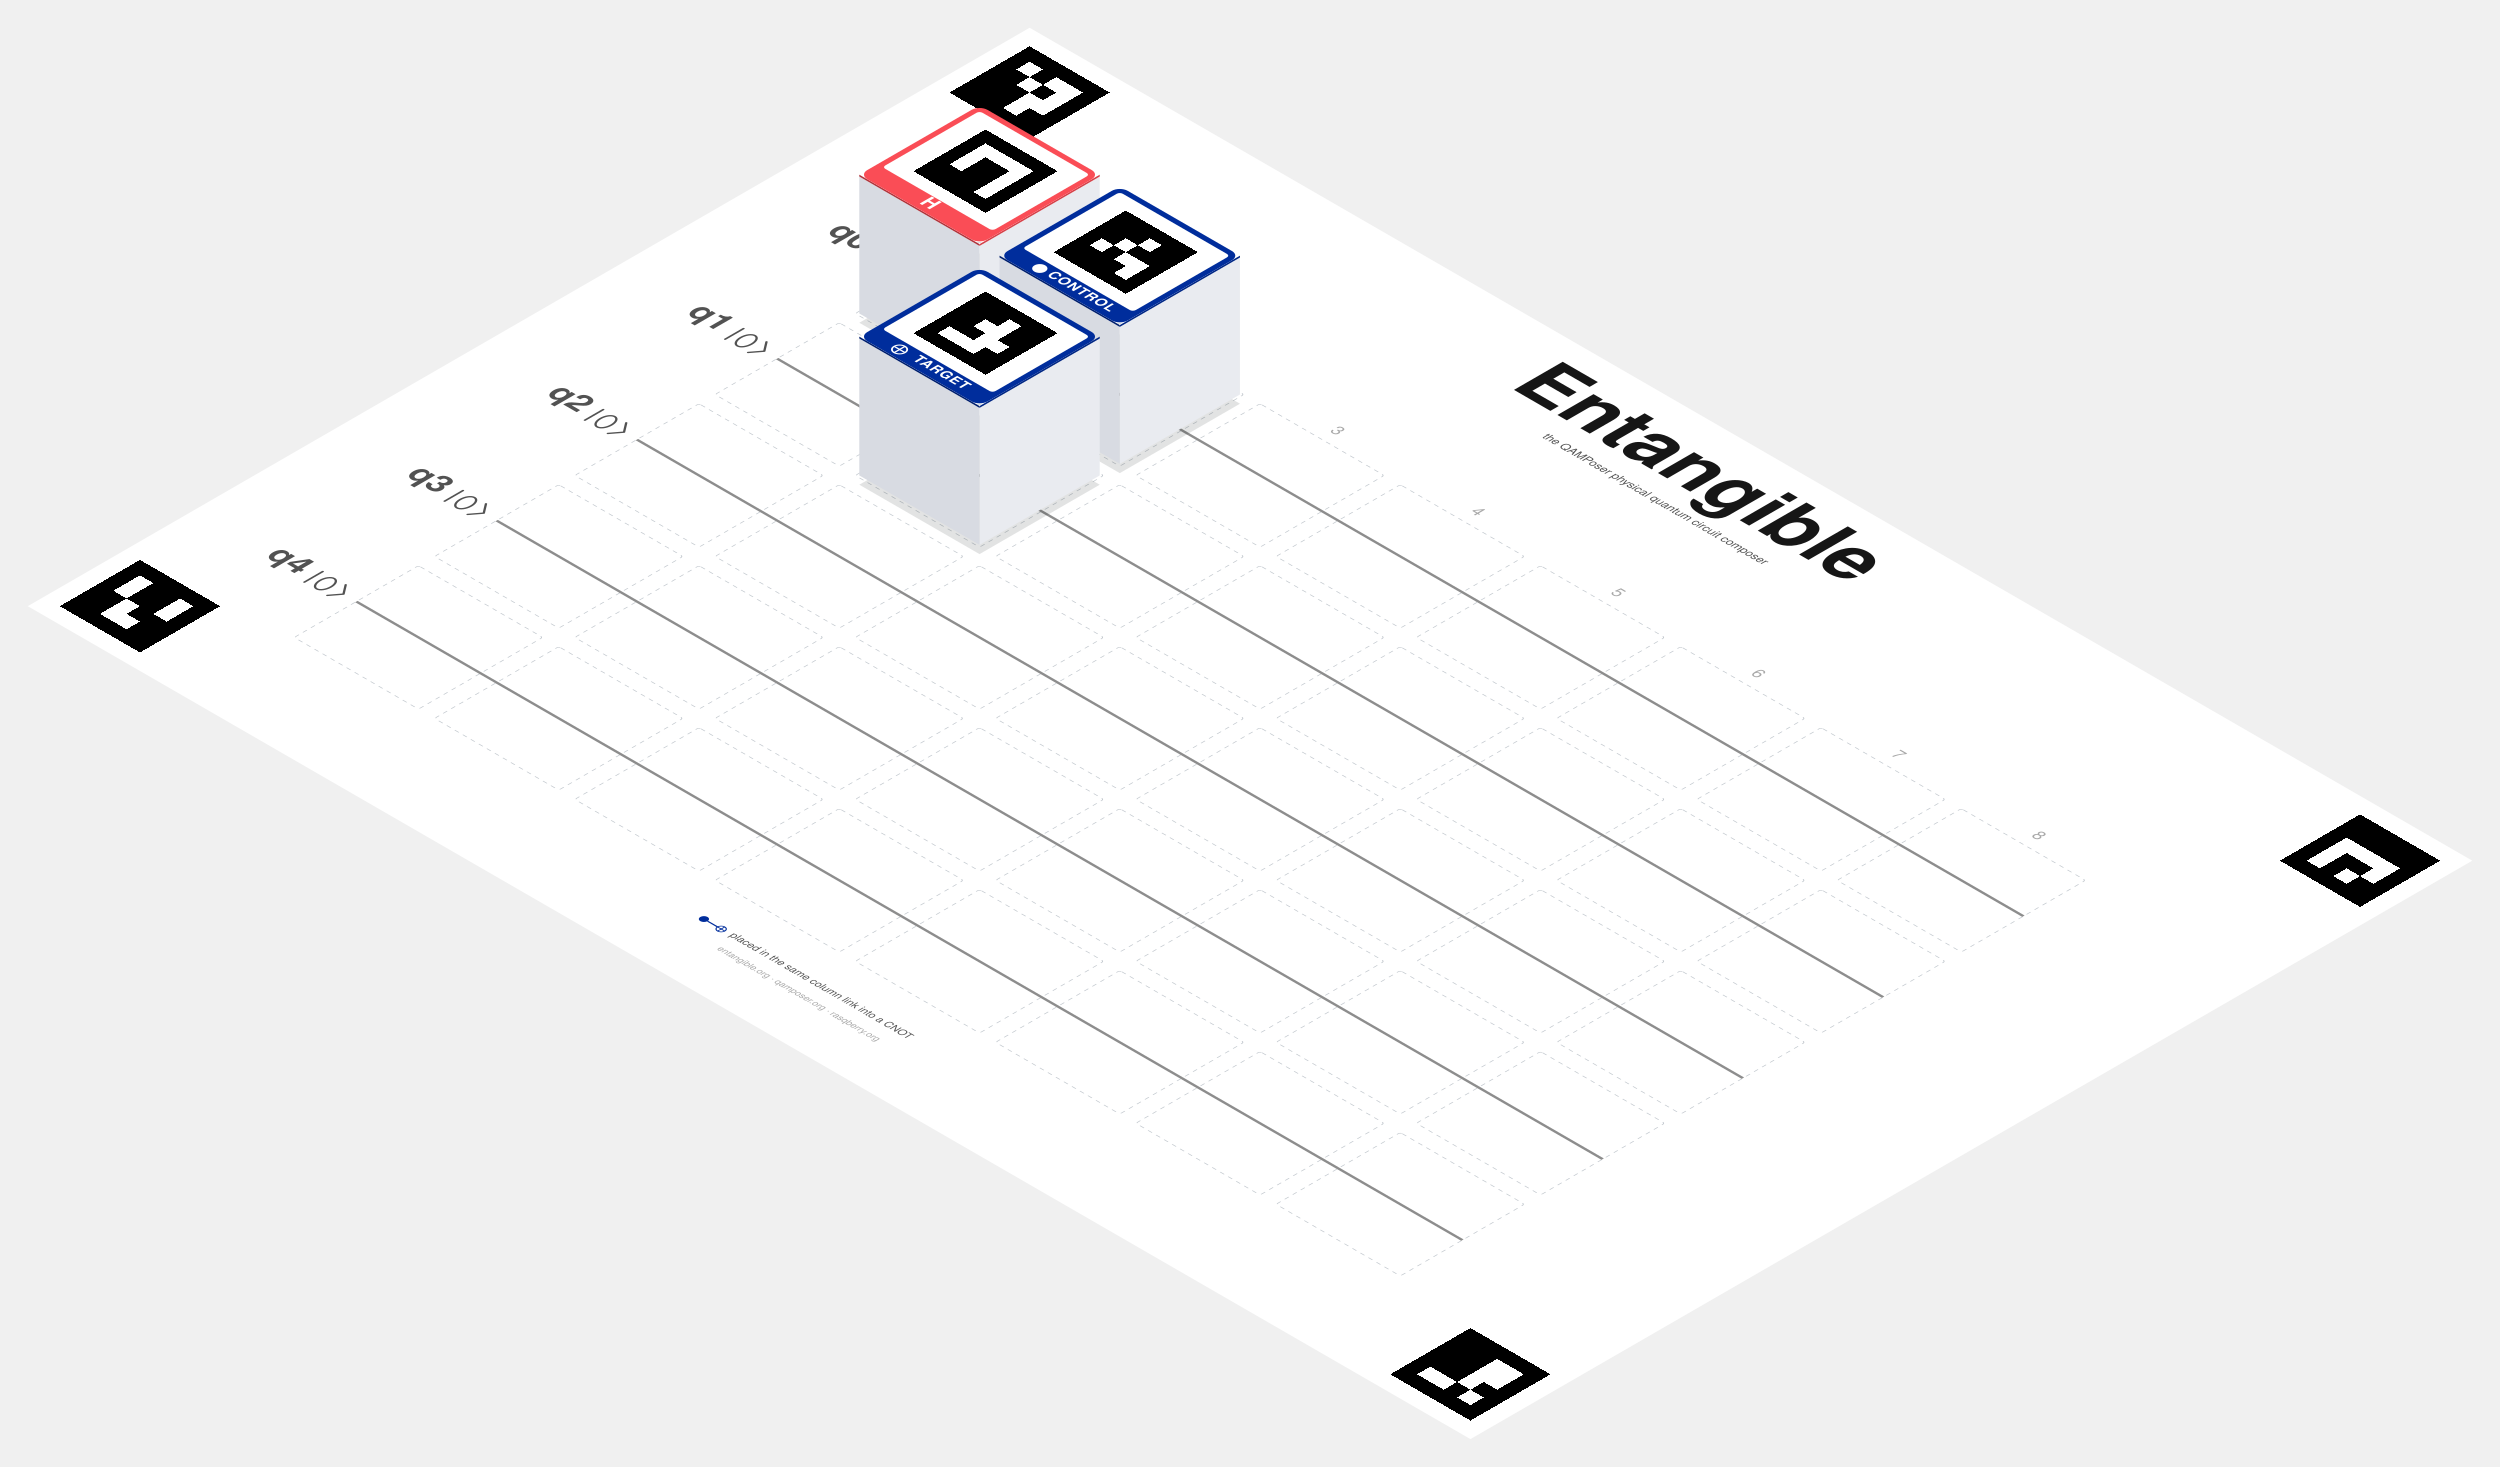
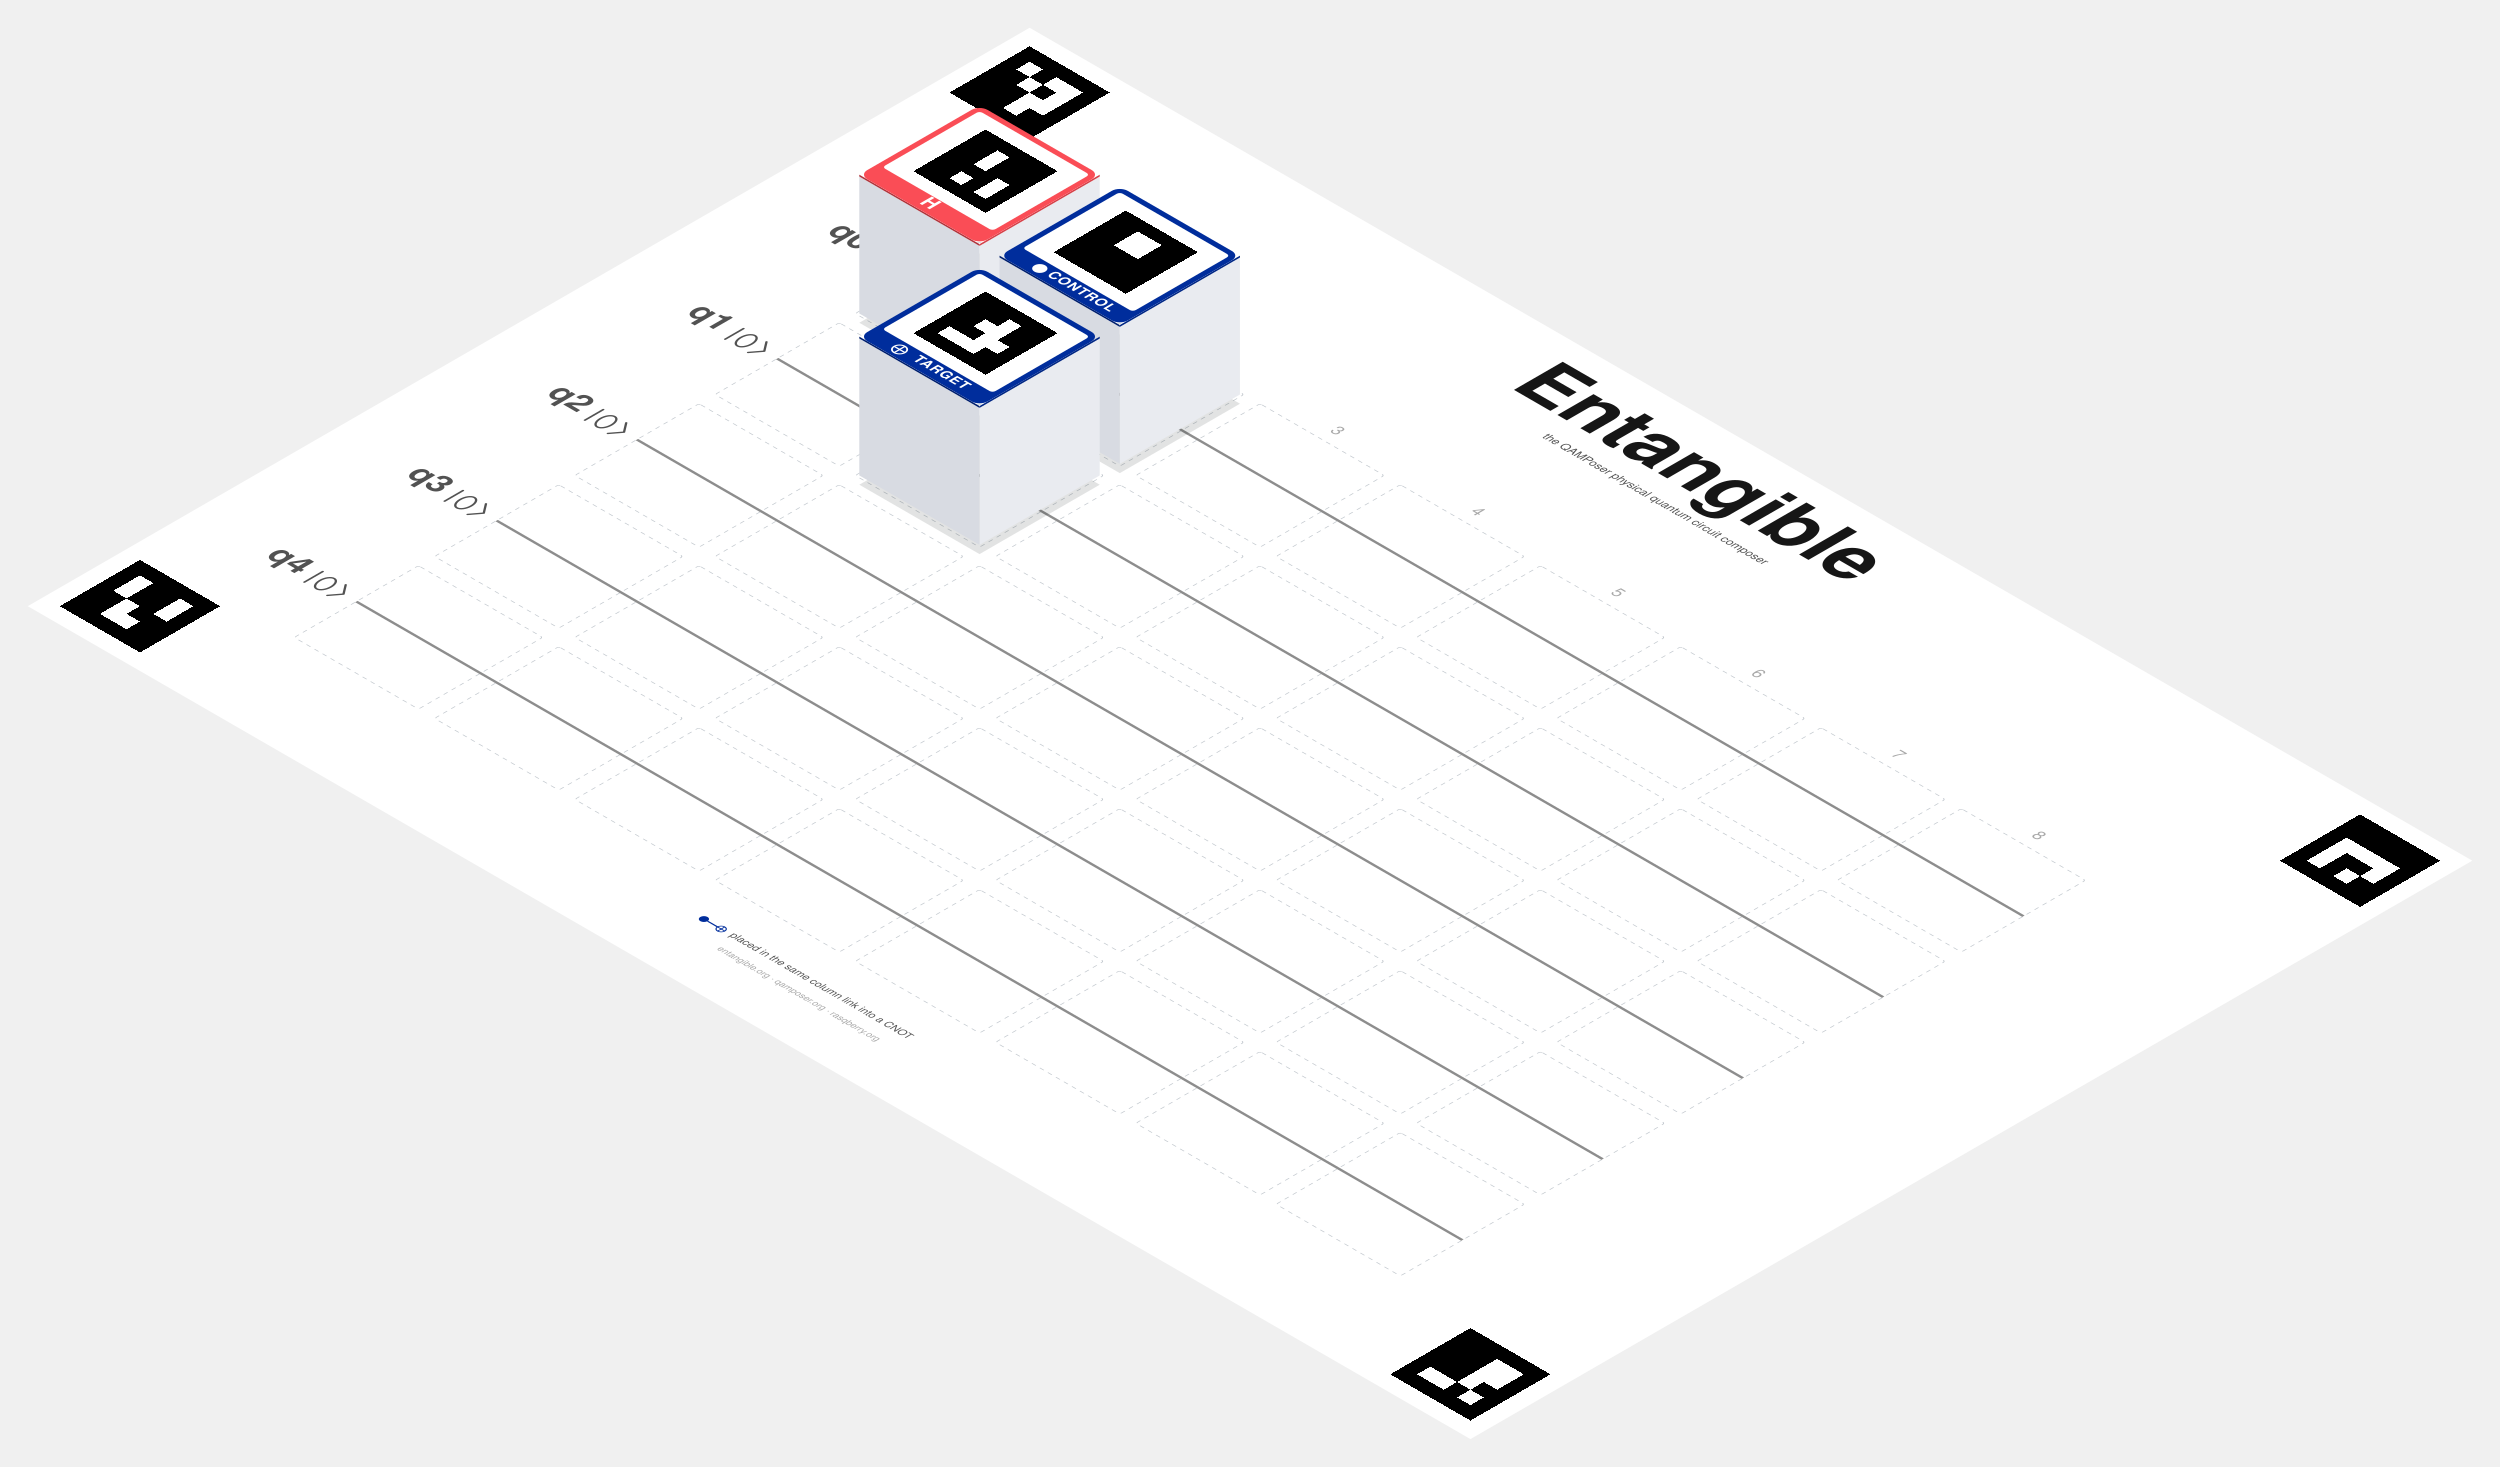
<svg xmlns="http://www.w3.org/2000/svg" viewBox="-445.01 -12 1080.55 634">
  <g transform="matrix(0.86603 0.5 -0.86603 0.5 0 0)">
    <g id="board">
      <rect x="0" y="0" width="720" height="500" fill="#ffffff" />
      <g id="grid">
        <rect x="80" y="105" width="62" height="62" fill="#ffffff" stroke="#c1c7cd" stroke-width="0.35" rx="1" stroke-dasharray="2,2" />
        <rect x="150" y="105" width="62" height="62" fill="#ffffff" stroke="#c1c7cd" stroke-width="0.35" rx="1" stroke-dasharray="2,2" />
        <rect x="220" y="105" width="62" height="62" fill="#ffffff" stroke="#c1c7cd" stroke-width="0.35" rx="1" stroke-dasharray="2,2" />
        <rect x="290" y="105" width="62" height="62" fill="#ffffff" stroke="#c1c7cd" stroke-width="0.35" rx="1" stroke-dasharray="2,2" />
        <rect x="360" y="105" width="62" height="62" fill="#ffffff" stroke="#c1c7cd" stroke-width="0.35" rx="1" stroke-dasharray="2,2" />
        <rect x="430" y="105" width="62" height="62" fill="#ffffff" stroke="#c1c7cd" stroke-width="0.35" rx="1" stroke-dasharray="2,2" />
        <rect x="500" y="105" width="62" height="62" fill="#ffffff" stroke="#c1c7cd" stroke-width="0.35" rx="1" stroke-dasharray="2,2" />
        <rect x="570" y="105" width="62" height="62" fill="#ffffff" stroke="#c1c7cd" stroke-width="0.35" rx="1" stroke-dasharray="2,2" />
        <rect x="80" y="175" width="62" height="62" fill="#ffffff" stroke="#c1c7cd" stroke-width="0.35" rx="1" stroke-dasharray="2,2" />
        <rect x="150" y="175" width="62" height="62" fill="#ffffff" stroke="#c1c7cd" stroke-width="0.35" rx="1" stroke-dasharray="2,2" />
        <rect x="220" y="175" width="62" height="62" fill="#ffffff" stroke="#c1c7cd" stroke-width="0.35" rx="1" stroke-dasharray="2,2" />
        <rect x="290" y="175" width="62" height="62" fill="#ffffff" stroke="#c1c7cd" stroke-width="0.35" rx="1" stroke-dasharray="2,2" />
        <rect x="360" y="175" width="62" height="62" fill="#ffffff" stroke="#c1c7cd" stroke-width="0.35" rx="1" stroke-dasharray="2,2" />
        <rect x="430" y="175" width="62" height="62" fill="#ffffff" stroke="#c1c7cd" stroke-width="0.35" rx="1" stroke-dasharray="2,2" />
        <rect x="500" y="175" width="62" height="62" fill="#ffffff" stroke="#c1c7cd" stroke-width="0.35" rx="1" stroke-dasharray="2,2" />
        <rect x="570" y="175" width="62" height="62" fill="#ffffff" stroke="#c1c7cd" stroke-width="0.35" rx="1" stroke-dasharray="2,2" />
        <rect x="80" y="245" width="62" height="62" fill="#ffffff" stroke="#c1c7cd" stroke-width="0.35" rx="1" stroke-dasharray="2,2" />
        <rect x="150" y="245" width="62" height="62" fill="#ffffff" stroke="#c1c7cd" stroke-width="0.35" rx="1" stroke-dasharray="2,2" />
        <rect x="220" y="245" width="62" height="62" fill="#ffffff" stroke="#c1c7cd" stroke-width="0.35" rx="1" stroke-dasharray="2,2" />
        <rect x="290" y="245" width="62" height="62" fill="#ffffff" stroke="#c1c7cd" stroke-width="0.35" rx="1" stroke-dasharray="2,2" />
        <rect x="360" y="245" width="62" height="62" fill="#ffffff" stroke="#c1c7cd" stroke-width="0.35" rx="1" stroke-dasharray="2,2" />
        <rect x="430" y="245" width="62" height="62" fill="#ffffff" stroke="#c1c7cd" stroke-width="0.35" rx="1" stroke-dasharray="2,2" />
        <rect x="500" y="245" width="62" height="62" fill="#ffffff" stroke="#c1c7cd" stroke-width="0.35" rx="1" stroke-dasharray="2,2" />
        <rect x="570" y="245" width="62" height="62" fill="#ffffff" stroke="#c1c7cd" stroke-width="0.35" rx="1" stroke-dasharray="2,2" />
        <rect x="80" y="315" width="62" height="62" fill="#ffffff" stroke="#c1c7cd" stroke-width="0.35" rx="1" stroke-dasharray="2,2" />
        <rect x="150" y="315" width="62" height="62" fill="#ffffff" stroke="#c1c7cd" stroke-width="0.35" rx="1" stroke-dasharray="2,2" />
        <rect x="220" y="315" width="62" height="62" fill="#ffffff" stroke="#c1c7cd" stroke-width="0.35" rx="1" stroke-dasharray="2,2" />
        <rect x="290" y="315" width="62" height="62" fill="#ffffff" stroke="#c1c7cd" stroke-width="0.35" rx="1" stroke-dasharray="2,2" />
        <rect x="360" y="315" width="62" height="62" fill="#ffffff" stroke="#c1c7cd" stroke-width="0.35" rx="1" stroke-dasharray="2,2" />
        <rect x="430" y="315" width="62" height="62" fill="#ffffff" stroke="#c1c7cd" stroke-width="0.35" rx="1" stroke-dasharray="2,2" />
        <rect x="500" y="315" width="62" height="62" fill="#ffffff" stroke="#c1c7cd" stroke-width="0.35" rx="1" stroke-dasharray="2,2" />
        <rect x="570" y="315" width="62" height="62" fill="#ffffff" stroke="#c1c7cd" stroke-width="0.35" rx="1" stroke-dasharray="2,2" />
        <rect x="80" y="385" width="62" height="62" fill="#ffffff" stroke="#c1c7cd" stroke-width="0.35" rx="1" stroke-dasharray="2,2" />
        <rect x="150" y="385" width="62" height="62" fill="#ffffff" stroke="#c1c7cd" stroke-width="0.35" rx="1" stroke-dasharray="2,2" />
        <rect x="220" y="385" width="62" height="62" fill="#ffffff" stroke="#c1c7cd" stroke-width="0.35" rx="1" stroke-dasharray="2,2" />
        <rect x="290" y="385" width="62" height="62" fill="#ffffff" stroke="#c1c7cd" stroke-width="0.35" rx="1" stroke-dasharray="2,2" />
        <rect x="360" y="385" width="62" height="62" fill="#ffffff" stroke="#c1c7cd" stroke-width="0.35" rx="1" stroke-dasharray="2,2" />
        <rect x="430" y="385" width="62" height="62" fill="#ffffff" stroke="#c1c7cd" stroke-width="0.35" rx="1" stroke-dasharray="2,2" />
        <rect x="500" y="385" width="62" height="62" fill="#ffffff" stroke="#c1c7cd" stroke-width="0.35" rx="1" stroke-dasharray="2,2" />
        <rect x="570" y="385" width="62" height="62" fill="#ffffff" stroke="#c1c7cd" stroke-width="0.35" rx="1" stroke-dasharray="2,2" />
      </g>
      <g id="wires">
        <line x1="80" y1="136" x2="632" y2="136" stroke="#8d8d8d" stroke-width="1.2" stroke-linecap="butt" />
        <line x1="80" y1="206" x2="632" y2="206" stroke="#8d8d8d" stroke-width="1.2" stroke-linecap="butt" />
        <line x1="80" y1="276" x2="632" y2="276" stroke="#8d8d8d" stroke-width="1.2" stroke-linecap="butt" />
        <line x1="80" y1="346" x2="632" y2="346" stroke="#8d8d8d" stroke-width="1.2" stroke-linecap="butt" />
        <line x1="80" y1="416" x2="632" y2="416" stroke="#8d8d8d" stroke-width="1.2" stroke-linecap="butt" />
      </g>
      <g id="labels">
        <line x1="58.636" y1="131.4" x2="58.636" y2="140.6" stroke="#525252" stroke-width="0.828" stroke-linecap="round" />
        <ellipse cx="64.57" cy="136" rx="2.76" ry="4.416" fill="none" stroke="#525252" stroke-width="0.828" />
        <polyline points="70.09,131.4 73.586,136 70.09,140.6" fill="none" stroke="#525252" stroke-width="0.828" stroke-linecap="round" stroke-linejoin="round" />
        <text x="53.722" y="136" font-family="'IBM Plex Sans', Helvetica, Arial, sans-serif" font-size="13.889" font-weight="bold" fill="#525252" text-anchor="end" dominant-baseline="central">q0</text>
        <line x1="58.636" y1="201.4" x2="58.636" y2="210.6" stroke="#525252" stroke-width="0.828" stroke-linecap="round" />
        <ellipse cx="64.57" cy="206" rx="2.76" ry="4.416" fill="none" stroke="#525252" stroke-width="0.828" />
        <polyline points="70.09,201.4 73.586,206 70.09,210.6" fill="none" stroke="#525252" stroke-width="0.828" stroke-linecap="round" stroke-linejoin="round" />
        <text x="53.722" y="206" font-family="'IBM Plex Sans', Helvetica, Arial, sans-serif" font-size="13.889" font-weight="bold" fill="#525252" text-anchor="end" dominant-baseline="central">q1</text>
        <line x1="58.636" y1="271.4" x2="58.636" y2="280.6" stroke="#525252" stroke-width="0.828" stroke-linecap="round" />
        <ellipse cx="64.57" cy="276" rx="2.76" ry="4.416" fill="none" stroke="#525252" stroke-width="0.828" />
        <polyline points="70.09,271.4 73.586,276 70.09,280.6" fill="none" stroke="#525252" stroke-width="0.828" stroke-linecap="round" stroke-linejoin="round" />
        <text x="53.722" y="276" font-family="'IBM Plex Sans', Helvetica, Arial, sans-serif" font-size="13.889" font-weight="bold" fill="#525252" text-anchor="end" dominant-baseline="central">q2</text>
        <line x1="58.636" y1="341.4" x2="58.636" y2="350.6" stroke="#525252" stroke-width="0.828" stroke-linecap="round" />
        <ellipse cx="64.57" cy="346" rx="2.76" ry="4.416" fill="none" stroke="#525252" stroke-width="0.828" />
        <polyline points="70.09,341.4 73.586,346 70.09,350.6" fill="none" stroke="#525252" stroke-width="0.828" stroke-linecap="round" stroke-linejoin="round" />
        <text x="53.722" y="346" font-family="'IBM Plex Sans', Helvetica, Arial, sans-serif" font-size="13.889" font-weight="bold" fill="#525252" text-anchor="end" dominant-baseline="central">q3</text>
        <line x1="58.636" y1="411.4" x2="58.636" y2="420.6" stroke="#525252" stroke-width="0.828" stroke-linecap="round" />
        <ellipse cx="64.57" cy="416" rx="2.76" ry="4.416" fill="none" stroke="#525252" stroke-width="0.828" />
        <polyline points="70.09,411.4 73.586,416 70.09,420.6" fill="none" stroke="#525252" stroke-width="0.828" stroke-linecap="round" stroke-linejoin="round" />
        <text x="53.722" y="416" font-family="'IBM Plex Sans', Helvetica, Arial, sans-serif" font-size="13.889" font-weight="bold" fill="#525252" text-anchor="end" dominant-baseline="central">q4</text>
        <text x="111" y="98" font-family="'IBM Plex Sans', Helvetica, Arial, sans-serif" font-size="6.944" font-weight="normal" fill="#a8a8a8" text-anchor="middle" dominant-baseline="central">1</text>
        <text x="181" y="98" font-family="'IBM Plex Sans', Helvetica, Arial, sans-serif" font-size="6.944" font-weight="normal" fill="#a8a8a8" text-anchor="middle" dominant-baseline="central">2</text>
        <text x="251" y="98" font-family="'IBM Plex Sans', Helvetica, Arial, sans-serif" font-size="6.944" font-weight="normal" fill="#a8a8a8" text-anchor="middle" dominant-baseline="central">3</text>
        <text x="321" y="98" font-family="'IBM Plex Sans', Helvetica, Arial, sans-serif" font-size="6.944" font-weight="normal" fill="#a8a8a8" text-anchor="middle" dominant-baseline="central">4</text>
        <text x="391" y="98" font-family="'IBM Plex Sans', Helvetica, Arial, sans-serif" font-size="6.944" font-weight="normal" fill="#a8a8a8" text-anchor="middle" dominant-baseline="central">5</text>
        <text x="461" y="98" font-family="'IBM Plex Sans', Helvetica, Arial, sans-serif" font-size="6.944" font-weight="normal" fill="#a8a8a8" text-anchor="middle" dominant-baseline="central">6</text>
        <text x="531" y="98" font-family="'IBM Plex Sans', Helvetica, Arial, sans-serif" font-size="6.944" font-weight="normal" fill="#a8a8a8" text-anchor="middle" dominant-baseline="central">7</text>
        <text x="601" y="98" font-family="'IBM Plex Sans', Helvetica, Arial, sans-serif" font-size="6.944" font-weight="normal" fill="#a8a8a8" text-anchor="middle" dominant-baseline="central">8</text>
      </g>
      <g id="header">
        <text x="360" y="28" font-family="'IBM Plex Sans', Helvetica, Arial, sans-serif" font-size="33.333" font-weight="bold" fill="#161616" text-anchor="middle" dominant-baseline="central">Entangible</text>
        <text x="360" y="48" font-family="'IBM Plex Sans', Helvetica, Arial, sans-serif" font-size="5" font-weight="normal" fill="#525252" text-anchor="middle" dominant-baseline="central">the QAMPoser physical quantum circuit composer</text>
      </g>
      <g id="footer">
        <circle cx="303.968" cy="466.5" r="1.8" fill="#002d9c" />
        <line x1="305.768" y1="466.5" x2="310.768" y2="466.5" stroke="#002d9c" stroke-width="0.6" stroke-linecap="butt" />
        <circle cx="312.568" cy="466.5" r="1.8" fill="none" stroke="#002d9c" stroke-width="0.432" />
        <line x1="310.768" y1="466.5" x2="314.368" y2="466.5" stroke="#002d9c" stroke-width="0.432" stroke-linecap="butt" />
        <line x1="312.568" y1="464.7" x2="312.568" y2="468.3" stroke="#002d9c" stroke-width="0.432" stroke-linecap="butt" />
        <text x="317.368" y="466.5" font-family="'IBM Plex Sans', Helvetica, Arial, sans-serif" font-size="4.6" font-weight="normal" fill="#525252" text-anchor="start" dominant-baseline="central">placed in the same column link into a CNOT</text>
        <text x="360" y="475.5" font-family="'IBM Plex Sans', Helvetica, Arial, sans-serif" font-size="4" font-weight="normal" fill="#a8a8a8" text-anchor="middle" dominant-baseline="central">entangible.org   ·   qamposer.org   ·   rasqberry.org</text>
      </g>
      <g id="corners">
        <g id="corner-TL" shape-rendering="crispEdges">
          <rect x="8" y="8" width="40" height="40" fill="#ffffff" />
          <rect x="8" y="8" width="40" height="6.667" fill="#000000" />
          <rect x="8" y="14.667" width="6.667" height="6.667" fill="#000000" />
          <rect x="21.333" y="14.667" width="6.667" height="6.667" fill="#000000" />
          <rect x="41.333" y="14.667" width="6.667" height="6.667" fill="#000000" />
          <rect x="8" y="21.333" width="13.333" height="6.667" fill="#000000" />
          <rect x="28" y="21.333" width="6.667" height="6.667" fill="#000000" />
          <rect x="41.333" y="21.333" width="6.667" height="6.667" fill="#000000" />
          <rect x="8" y="28" width="20" height="6.667" fill="#000000" />
          <rect x="41.333" y="28" width="6.667" height="6.667" fill="#000000" />
          <rect x="8" y="34.667" width="20" height="6.667" fill="#000000" />
          <rect x="34.667" y="34.667" width="13.333" height="6.667" fill="#000000" />
          <rect x="8" y="41.333" width="40" height="6.667" fill="#000000" />
        </g>
        <g id="corner-TR" shape-rendering="crispEdges">
          <rect x="672" y="8" width="40" height="40" fill="#ffffff" />
          <rect x="672" y="8" width="40" height="6.667" fill="#000000" />
          <rect x="672" y="14.667" width="40" height="6.667" fill="#000000" />
          <rect x="672" y="21.333" width="6.667" height="6.667" fill="#000000" />
          <rect x="705.333" y="21.333" width="6.667" height="6.667" fill="#000000" />
          <rect x="672" y="28" width="6.667" height="6.667" fill="#000000" />
          <rect x="685.333" y="28" width="13.333" height="6.667" fill="#000000" />
          <rect x="705.333" y="28" width="6.667" height="6.667" fill="#000000" />
          <rect x="672" y="34.667" width="6.667" height="6.667" fill="#000000" />
          <rect x="685.333" y="34.667" width="6.667" height="6.667" fill="#000000" />
          <rect x="698.667" y="34.667" width="13.333" height="6.667" fill="#000000" />
          <rect x="672" y="41.333" width="40" height="6.667" fill="#000000" />
        </g>
        <g id="corner-BR" shape-rendering="crispEdges">
          <rect x="672" y="452" width="40" height="40" fill="#ffffff" />
          <rect x="672" y="452" width="40" height="6.667" fill="#000000" />
          <rect x="672" y="458.667" width="20" height="6.667" fill="#000000" />
          <rect x="705.333" y="458.667" width="6.667" height="6.667" fill="#000000" />
          <rect x="672" y="465.333" width="20" height="6.667" fill="#000000" />
          <rect x="705.333" y="465.333" width="6.667" height="6.667" fill="#000000" />
          <rect x="672" y="472" width="20" height="6.667" fill="#000000" />
          <rect x="698.667" y="472" width="13.333" height="6.667" fill="#000000" />
          <rect x="672" y="478.667" width="6.667" height="6.667" fill="#000000" />
          <rect x="692" y="478.667" width="6.667" height="6.667" fill="#000000" />
          <rect x="705.333" y="478.667" width="6.667" height="6.667" fill="#000000" />
          <rect x="672" y="485.333" width="40" height="6.667" fill="#000000" />
        </g>
        <g id="corner-BL" shape-rendering="crispEdges">
          <rect x="8" y="452" width="40" height="40" fill="#ffffff" />
          <rect x="8" y="452" width="40" height="6.667" fill="#000000" />
          <rect x="8" y="458.667" width="6.667" height="6.667" fill="#000000" />
          <rect x="21.333" y="458.667" width="13.333" height="6.667" fill="#000000" />
          <rect x="41.333" y="458.667" width="6.667" height="6.667" fill="#000000" />
          <rect x="8" y="465.333" width="6.667" height="6.667" fill="#000000" />
          <rect x="21.333" y="465.333" width="13.333" height="6.667" fill="#000000" />
          <rect x="41.333" y="465.333" width="6.667" height="6.667" fill="#000000" />
          <rect x="8" y="472" width="13.333" height="6.667" fill="#000000" />
          <rect x="28" y="472" width="20" height="6.667" fill="#000000" />
          <rect x="8" y="478.667" width="13.333" height="6.667" fill="#000000" />
          <rect x="34.667" y="478.667" width="13.333" height="6.667" fill="#000000" />
          <rect x="8" y="485.333" width="40" height="6.667" fill="#000000" />
        </g>
      </g>
    </g>
  </g>
  <polygon points="-21.65,97.5 30.31,127.5 -21.65,157.5 -73.61,127.5" fill="#0f1117" fill-opacity="0.12" />
  <polygon points="30.31,64.3 -21.65,94.3 -21.65,153.5 30.31,123.5" fill="#e9ebf0" />
  <polygon points="-73.61,64.3 -21.65,94.3 -21.65,153.5 -73.61,123.5" fill="#d8dbe2" />
  <polygon points="30.31,63.5 -21.65,93.5 -21.65,94.3 30.31,64.3" fill="#d44149" />
  <polygon points="-73.61,63.5 -21.65,93.5 -21.65,94.3 -73.61,64.3" fill="#af353c" />
  <g transform="matrix(0.86603 0.5 -0.86603 0.5 -21.65 33.5)">
-     <g id="tile-10">
+     <g id="tile-30">
      <g id="outline">
        <rect x="0" y="0" width="60" height="60" fill="#fa4d56" rx="4" />
        <rect x="2.5" y="2.5" width="55" height="48.5" fill="#ffffff" rx="1.5" />
      </g>
      <g id="marker" shape-rendering="crispEdges">
        <rect x="12" y="9" width="36" height="6" fill="#000000" />
-         <rect x="12" y="15" width="6" height="6" fill="#000000" />
-         <rect x="42" y="15" width="6" height="6" fill="#000000" />
-         <rect x="12" y="21" width="6" height="6" fill="#000000" />
-         <rect x="24" y="21" width="12" height="6" fill="#000000" />
-         <rect x="42" y="21" width="6" height="6" fill="#000000" />
-         <rect x="12" y="27" width="6" height="6" fill="#000000" />
-         <rect x="24" y="27" width="12" height="6" fill="#000000" />
+         <rect x="12" y="15" width="12" height="6" fill="#000000" />
+         <rect x="30" y="15" width="18" height="6" fill="#000000" />
+         <rect x="12" y="21" width="12" height="6" fill="#000000" />
+         <rect x="30" y="21" width="18" height="6" fill="#000000" />
+         <rect x="12" y="27" width="24" height="6" fill="#000000" />
        <rect x="42" y="27" width="6" height="6" fill="#000000" />
-         <rect x="12" y="33" width="24" height="6" fill="#000000" />
+         <rect x="12" y="33" width="12" height="6" fill="#000000" />
+         <rect x="30" y="33" width="6" height="6" fill="#000000" />
        <rect x="42" y="33" width="6" height="6" fill="#000000" />
        <rect x="12" y="39" width="36" height="6" fill="#000000" />
      </g>
      <g id="symbol">
        <text x="30" y="55.5" font-family="'IBM Plex Sans', Helvetica, Arial, sans-serif" font-size="8.333" font-weight="bold" fill="#ffffff" text-anchor="middle" dominant-baseline="central">H</text>
      </g>
    </g>
  </g>
  <polygon points="38.97,132.5 90.93,162.5 38.97,192.5 -12.99,162.5" fill="#0f1117" fill-opacity="0.12" />
  <polygon points="90.93,99.3 38.97,129.3 38.97,188.5 90.93,158.5" fill="#e9ebf0" />
  <polygon points="-12.99,99.3 38.97,129.3 38.97,188.5 -12.99,158.5" fill="#d8dbe2" />
  <polygon points="90.93,98.5 38.97,128.5 38.97,129.3 90.93,99.3" fill="#002684" />
  <polygon points="-12.99,98.5 38.97,128.5 38.97,129.3 -12.99,99.3" fill="#001f6d" />
  <g transform="matrix(0.86603 0.5 -0.86603 0.5 38.97 68.5)">
-     <g id="tile-14">
+     <g id="tile-17">
      <g id="outline">
        <rect x="0" y="0" width="60" height="60" fill="#002d9c" rx="4" />
        <rect x="2.5" y="2.5" width="55" height="48.5" fill="#ffffff" rx="1.5" />
      </g>
      <g id="marker" shape-rendering="crispEdges">
        <rect x="12" y="9" width="36" height="6" fill="#000000" />
-         <rect x="12" y="15" width="18" height="6" fill="#000000" />
+         <rect x="12" y="15" width="12" height="6" fill="#000000" />
        <rect x="36" y="15" width="12" height="6" fill="#000000" />
        <rect x="12" y="21" width="12" height="6" fill="#000000" />
-         <rect x="30" y="21" width="18" height="6" fill="#000000" />
-         <rect x="12" y="27" width="6" height="6" fill="#000000" />
-         <rect x="24" y="27" width="6" height="6" fill="#000000" />
-         <rect x="42" y="27" width="6" height="6" fill="#000000" />
-         <rect x="12" y="33" width="24" height="6" fill="#000000" />
-         <rect x="42" y="33" width="6" height="6" fill="#000000" />
+         <rect x="36" y="21" width="12" height="6" fill="#000000" />
+         <rect x="12" y="27" width="36" height="6" fill="#000000" />
+         <rect x="12" y="33" width="36" height="6" fill="#000000" />
        <rect x="12" y="39" width="36" height="6" fill="#000000" />
      </g>
      <g id="symbol">
        <circle cx="15.6" cy="55.5" r="2.7" fill="#ffffff" />
        <text x="36" y="55.5" font-family="'IBM Plex Sans', Helvetica, Arial, sans-serif" font-size="6" font-weight="bold" fill="#ffffff" text-anchor="middle" dominant-baseline="central" letter-spacing="0.36">CONTROL</text>
      </g>
    </g>
  </g>
  <polygon points="-21.65,167.5 30.31,197.5 -21.65,227.5 -73.61,197.5" fill="#0f1117" fill-opacity="0.12" />
  <polygon points="30.31,134.3 -21.65,164.3 -21.65,223.5 30.31,193.5" fill="#e9ebf0" />
  <polygon points="-73.61,134.3 -21.65,164.3 -21.65,223.5 -73.61,193.5" fill="#d8dbe2" />
  <polygon points="30.31,133.5 -21.65,163.5 -21.65,164.3 30.31,134.3" fill="#002684" />
  <polygon points="-73.61,133.5 -21.65,163.5 -21.65,164.3 -73.61,134.3" fill="#001f6d" />
  <g transform="matrix(0.86603 0.5 -0.86603 0.5 -21.65 103.5)">
    <g id="tile-15">
      <g id="outline">
        <rect x="0" y="0" width="60" height="60" fill="#002d9c" rx="4" />
        <rect x="2.5" y="2.5" width="55" height="48.5" fill="#ffffff" rx="1.5" />
      </g>
      <g id="marker" shape-rendering="crispEdges">
        <rect x="12" y="9" width="36" height="6" fill="#000000" />
        <rect x="12" y="15" width="18" height="6" fill="#000000" />
        <rect x="36" y="15" width="12" height="6" fill="#000000" />
        <rect x="12" y="21" width="12" height="6" fill="#000000" />
        <rect x="36" y="21" width="12" height="6" fill="#000000" />
        <rect x="12" y="27" width="18" height="6" fill="#000000" />
        <rect x="42" y="27" width="6" height="6" fill="#000000" />
        <rect x="12" y="33" width="6" height="6" fill="#000000" />
        <rect x="36" y="33" width="12" height="6" fill="#000000" />
        <rect x="12" y="39" width="36" height="6" fill="#000000" />
      </g>
      <g id="symbol">
        <circle cx="15.6" cy="55.5" r="2.7" fill="none" stroke="#ffffff" stroke-width="0.648" />
        <line x1="12.9" y1="55.5" x2="18.3" y2="55.5" stroke="#ffffff" stroke-width="0.648" stroke-linecap="butt" />
        <line x1="15.6" y1="52.8" x2="15.6" y2="58.2" stroke="#ffffff" stroke-width="0.648" stroke-linecap="butt" />
        <text x="36" y="55.5" font-family="'IBM Plex Sans', Helvetica, Arial, sans-serif" font-size="6" font-weight="bold" fill="#ffffff" text-anchor="middle" dominant-baseline="central" letter-spacing="0.36">TARGET</text>
      </g>
    </g>
  </g>
</svg>
